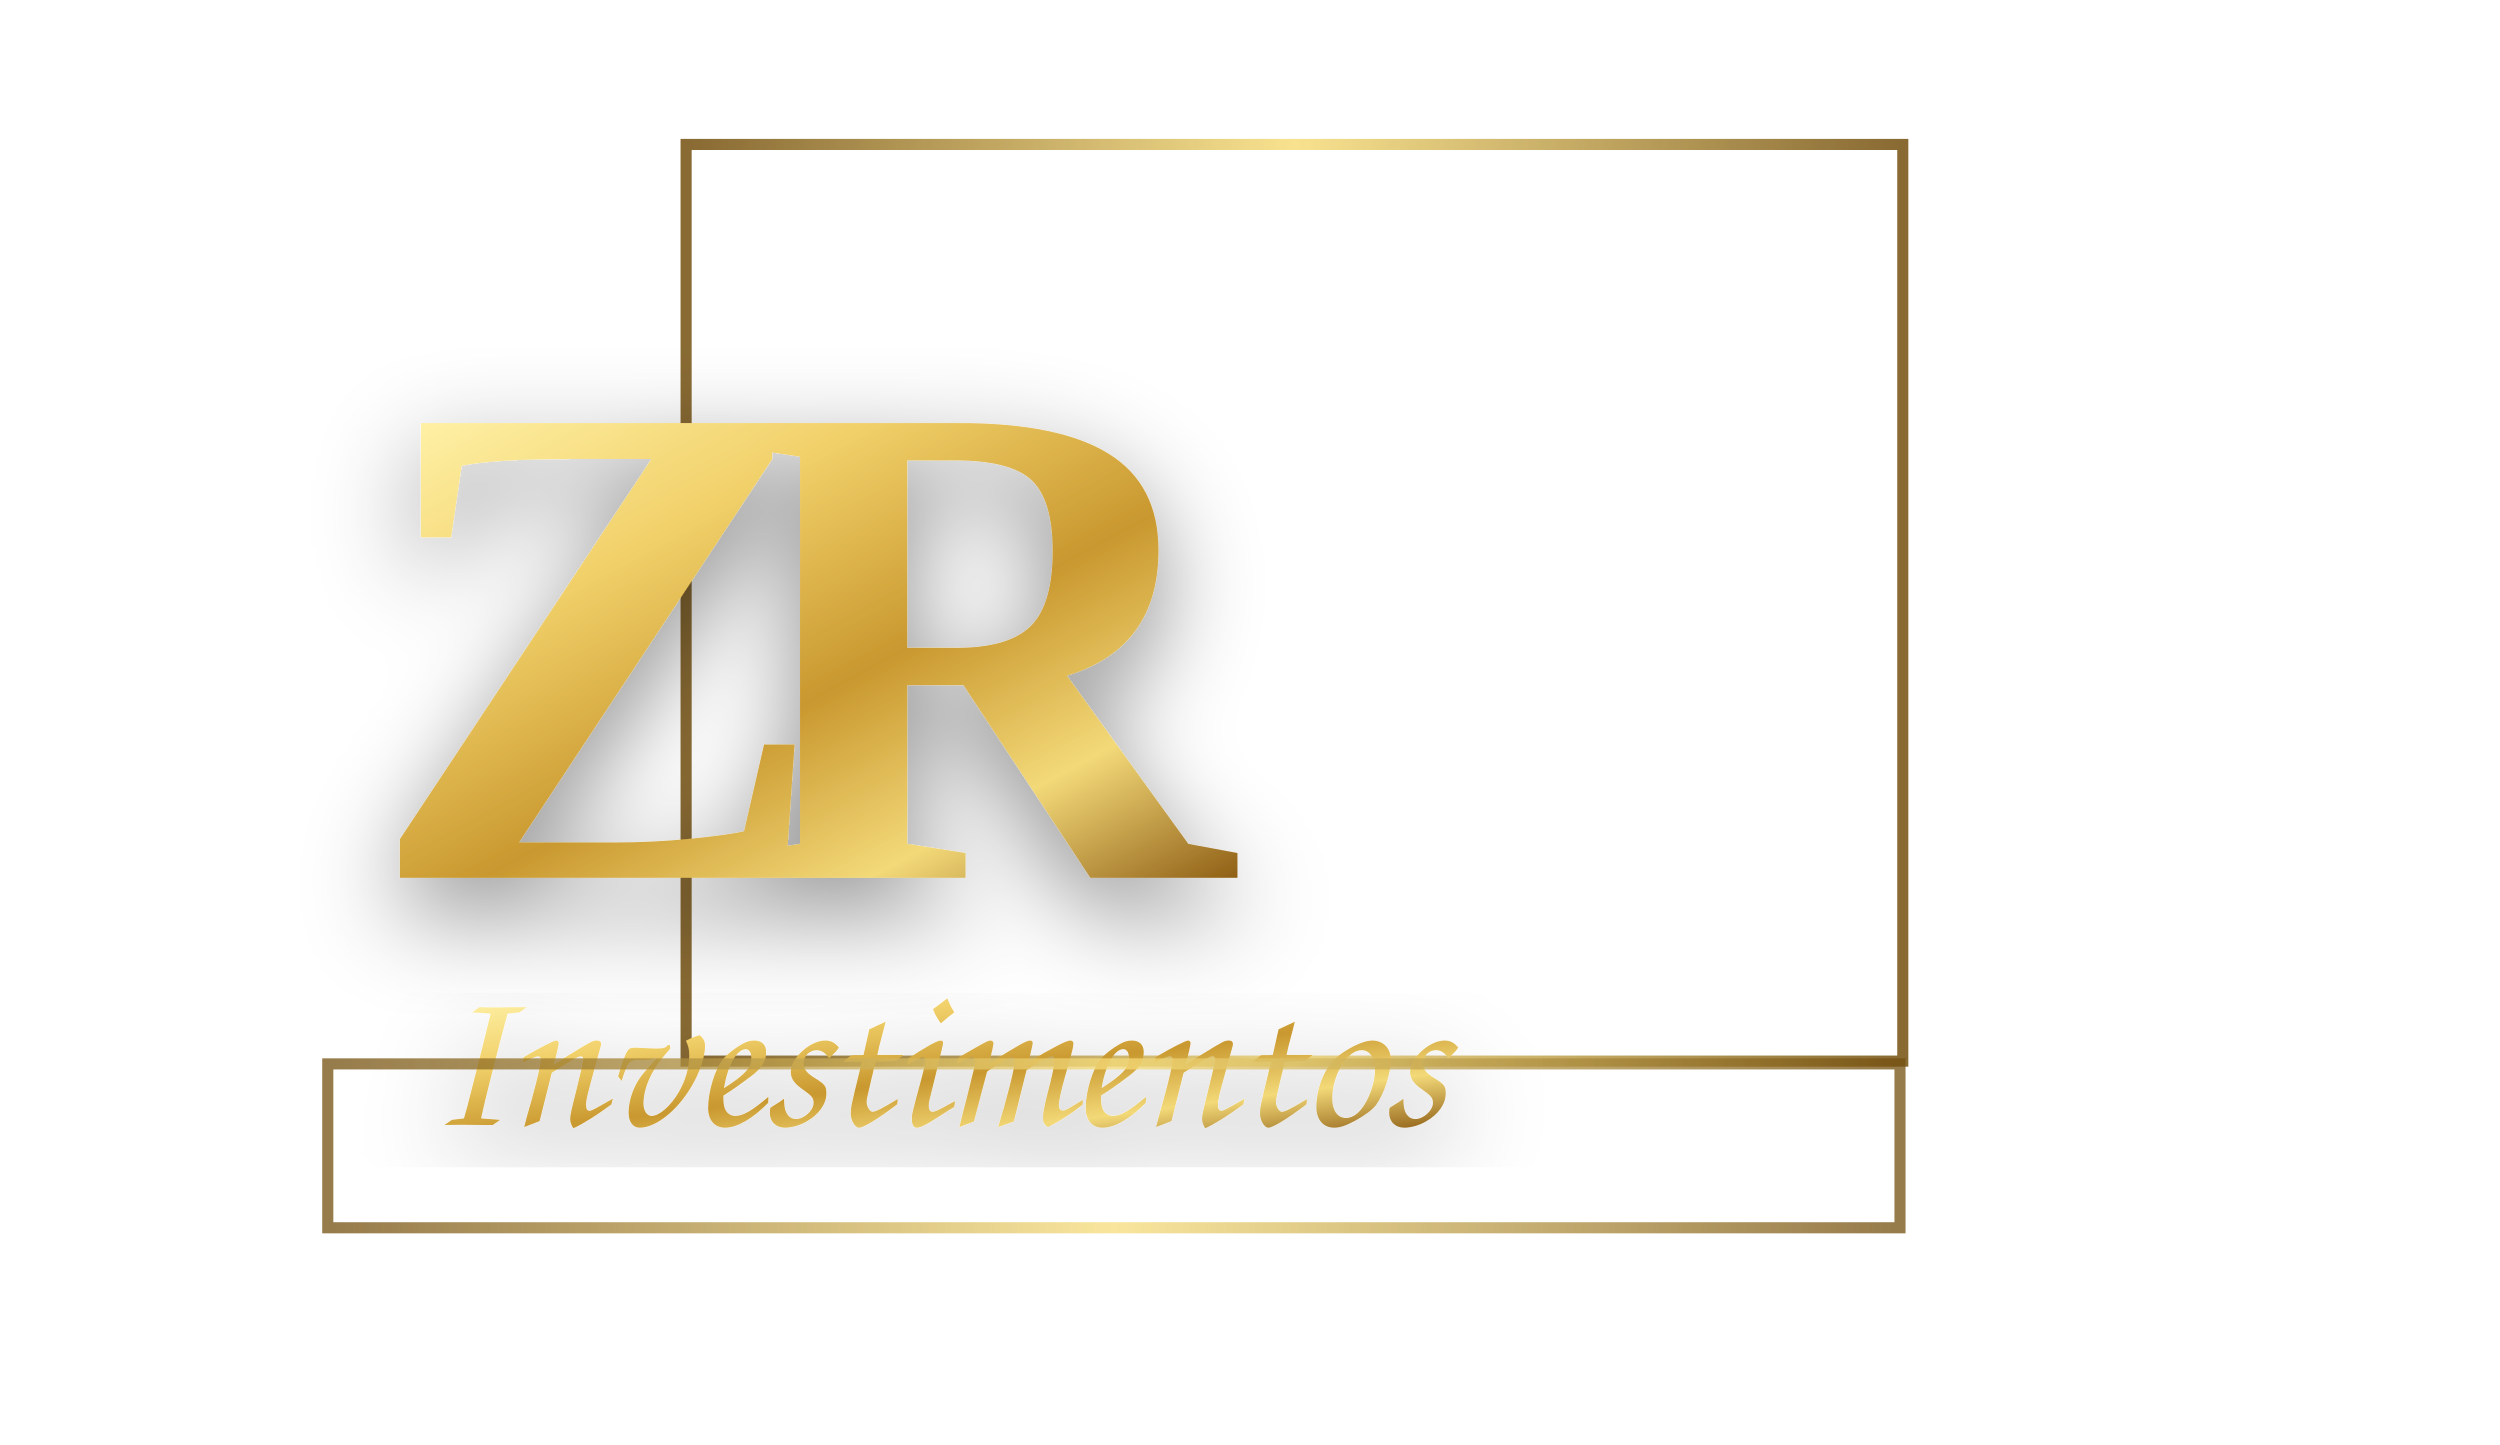
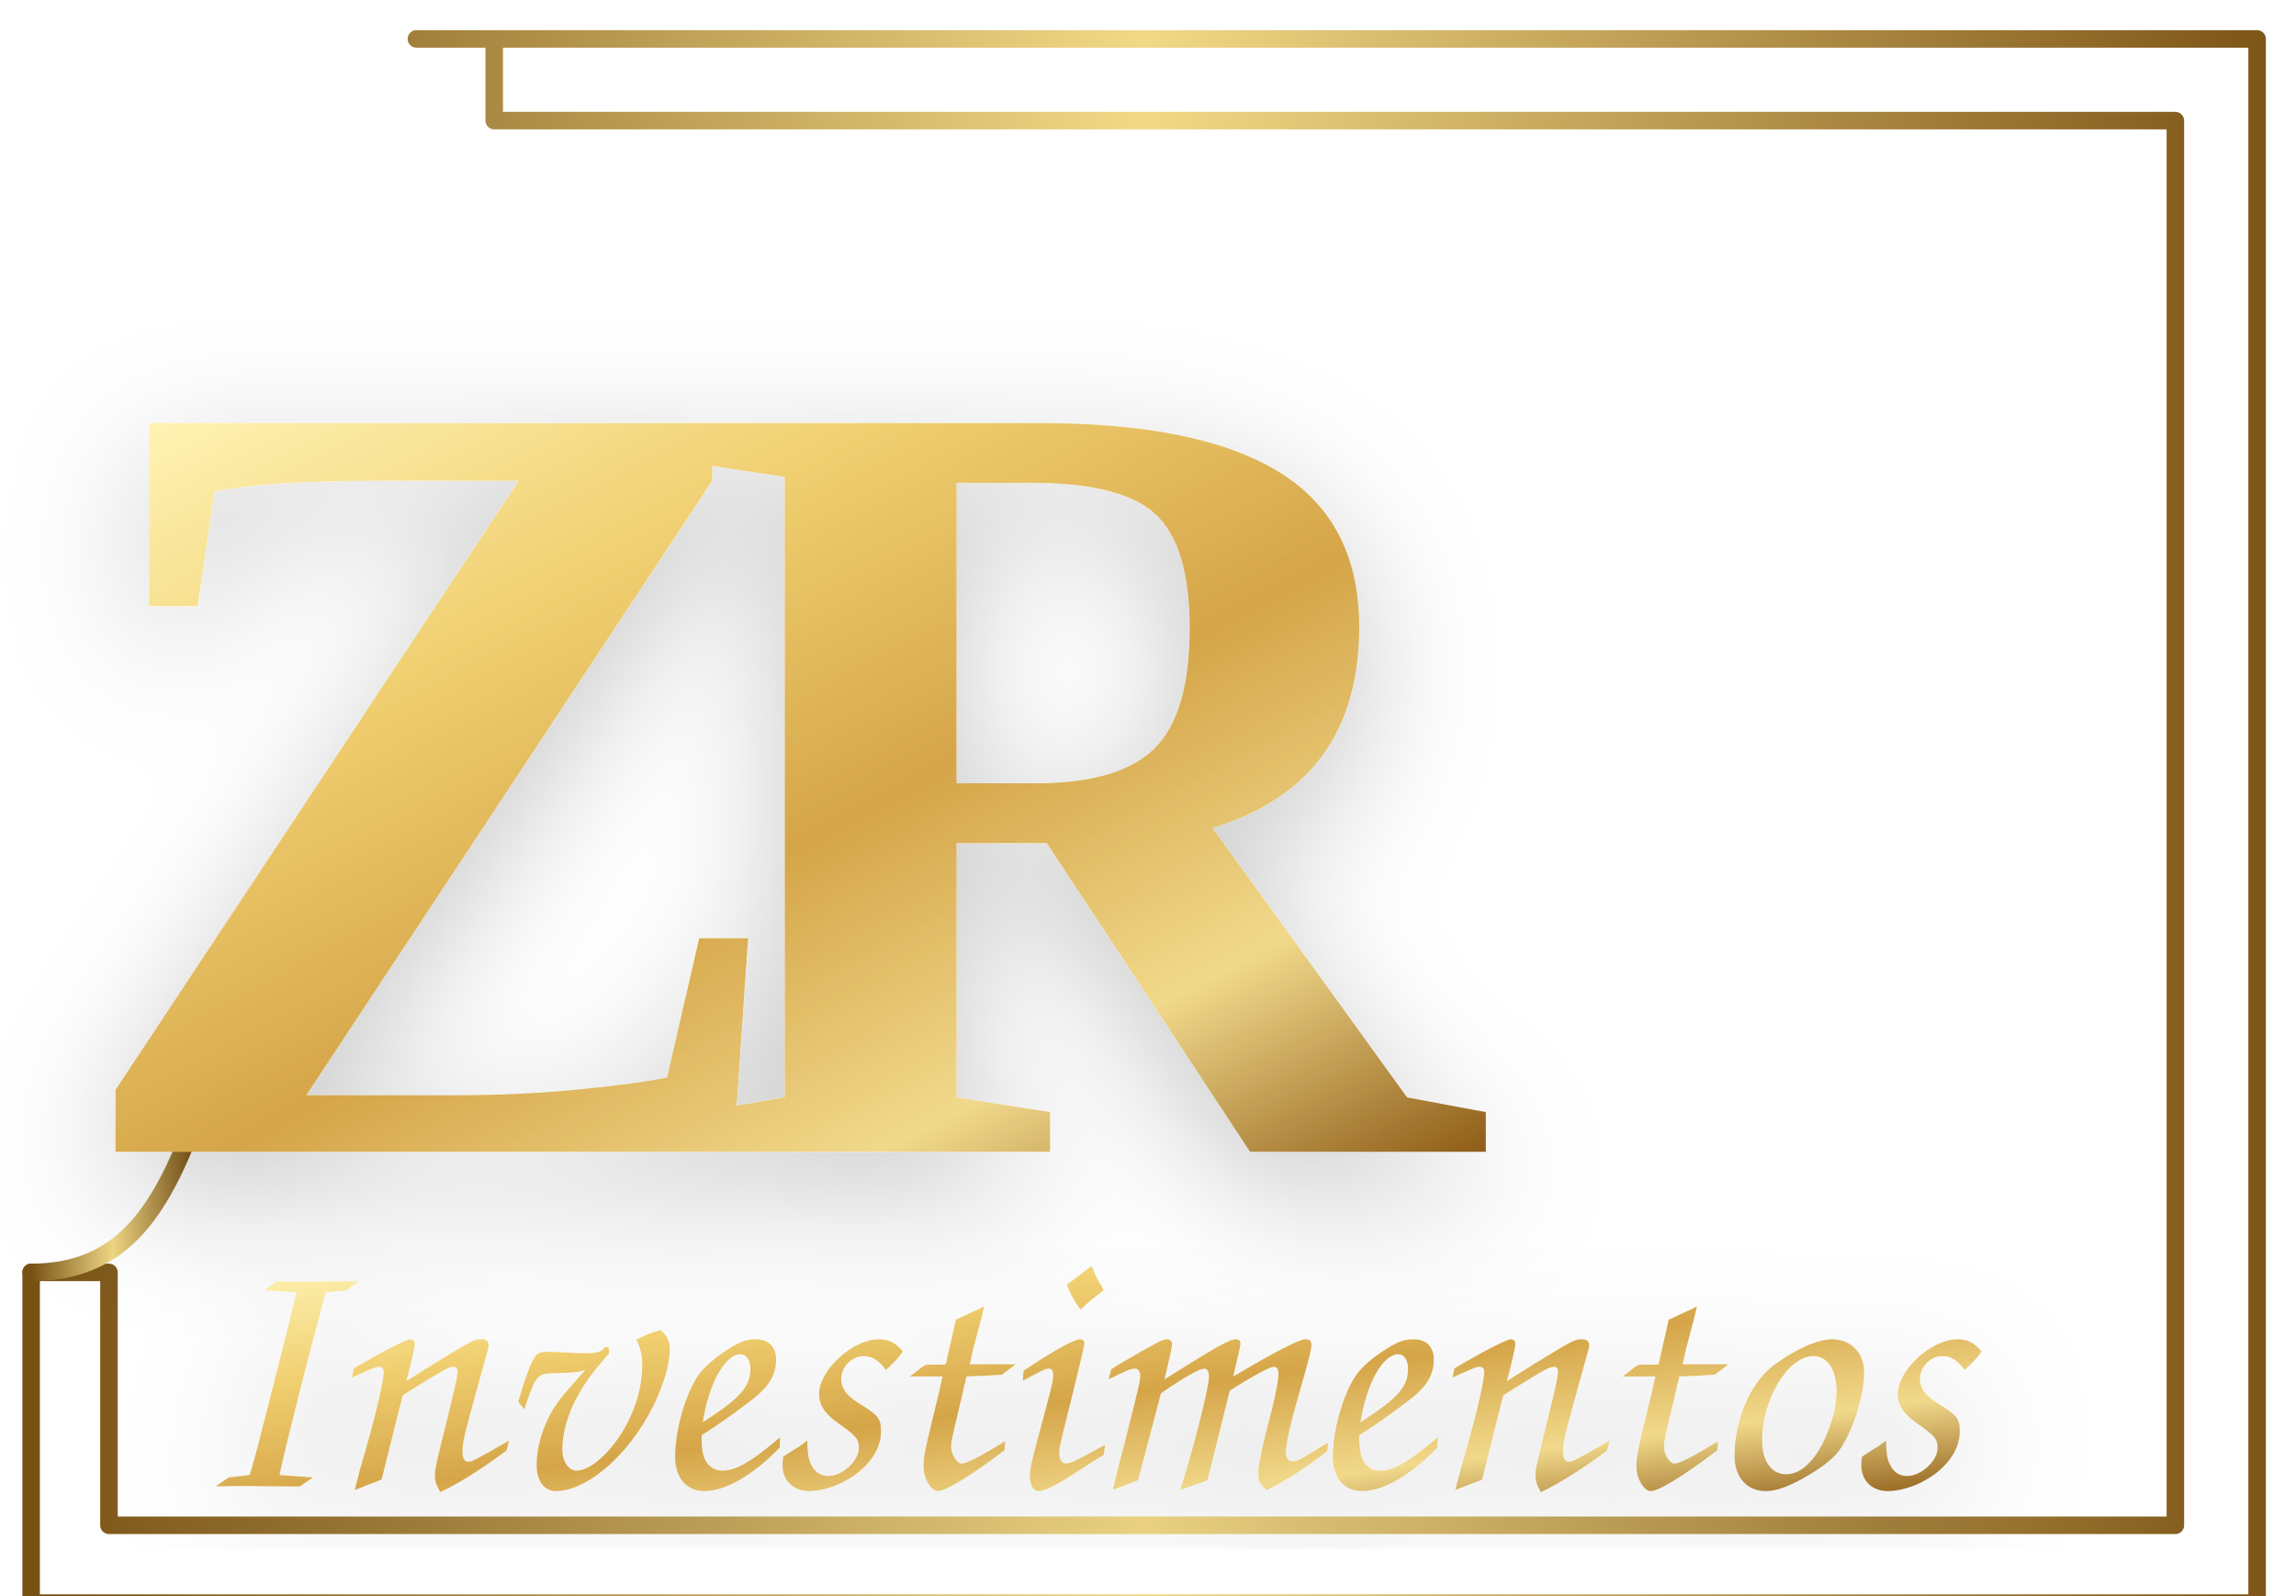
- <svg xmlns="http://www.w3.org/2000/svg" viewBox="0 0 900 520" role="img" aria-label="ZR Investimentos">
+ <svg xmlns="http://www.w3.org/2000/svg" viewBox="140 56 590 410" role="img" aria-label="ZR Investimentos">
  <defs>
-     <linearGradient id="gold" x1="0" x2="1" y1="0" y2="1">
-       <stop offset="0" stop-color="#fff2a8" />
-       <stop offset="0.28" stop-color="#f1d069" />
-       <stop offset="0.55" stop-color="#c9982f" />
-       <stop offset="0.78" stop-color="#f3d978" />
-       <stop offset="1" stop-color="#8f5f16" />
+     <linearGradient id="zrGold" x1="0" x2="1" y1="0" y2="1">
+       <stop offset="0" stop-color="#fff4b6" />
+       <stop offset="0.28" stop-color="#f0cf70" />
+       <stop offset="0.54" stop-color="#d5a549" />
+       <stop offset="0.78" stop-color="#f1d98b" />
+       <stop offset="1" stop-color="#8f5d18" />
    </linearGradient>
-     <linearGradient id="line" x1="0" x2="1">
-       <stop stop-color="#74500f" />
-       <stop offset=".5" stop-color="#f7dd7b" />
-       <stop offset="1" stop-color="#74500f" />
+     <linearGradient id="zrLine" x1="0" x2="1">
+       <stop offset="0" stop-color="#775114" />
+       <stop offset="0.5" stop-color="#f2d986" />
+       <stop offset="1" stop-color="#7e5618" />
    </linearGradient>
-     <filter id="glow" x="-30%" y="-30%" width="160%" height="160%">
-       <feDropShadow dx="0" dy="0" stdDeviation="5" flood-color="#d6ad5c" flood-opacity=".6" />
-       <feDropShadow dx="0" dy="12" stdDeviation="18" flood-color="#000" flood-opacity=".45" />
+     <filter id="zrGlow" x="-25%" y="-25%" width="150%" height="150%">
+       <feDropShadow dx="0" dy="0" stdDeviation="4" flood-color="#d9ad58" flood-opacity="0.42" />
+       <feDropShadow dx="0" dy="10" stdDeviation="18" flood-color="#000000" flood-opacity="0.22" />
    </filter>
  </defs>
-   <rect x="247" y="52" width="438" height="330" fill="none" stroke="url(#line)" stroke-width="4" opacity=".85" />
-   <path d="M126 149H512" stroke="url(#line)" stroke-width="5" />
-   <text x="132" y="316" font-family="Georgia,Times New Roman,serif" font-size="250" font-weight="700" letter-spacing="-36" fill="url(#gold)" filter="url(#glow)">ZR</text>
-   <text x="154" y="405" font-family="Brush Script MT,Segoe Script,cursive" font-size="74" fill="url(#gold)" filter="url(#glow)">Investimentos</text>
-   <path d="M132 384H220M376 384H458M560 384H650" stroke="url(#line)" stroke-width="4" opacity=".8" />
-   <path d="M118 383H684V442H118Z" fill="none" stroke="url(#line)" stroke-width="4" opacity=".75" />
+   <path d="M247 66H720V468H148V383H168V448H699V87H267V66Z" fill="none" stroke="url(#zrLine)" stroke-width="4.5" stroke-linecap="round" stroke-linejoin="round" />
+   <path d="M168 173H402" fill="none" stroke="url(#zrLine)" stroke-width="4.5" stroke-linecap="round" />
+   <path d="M148 383C171 383 181 368 190 344" fill="none" stroke="url(#zrLine)" stroke-width="4.5" stroke-linecap="round" />
+   <text x="156" y="352" font-family="Georgia, 'Times New Roman', serif" font-size="286" font-weight="700" letter-spacing="-34" fill="url(#zrGold)" filter="url(#zrGlow)">ZR</text>
+   <text x="188" y="438" font-family="'Snell Roundhand', 'Brush Script MT', cursive" font-size="92" fill="url(#zrGold)" filter="url(#zrGlow)">Investimentos</text>
</svg>
